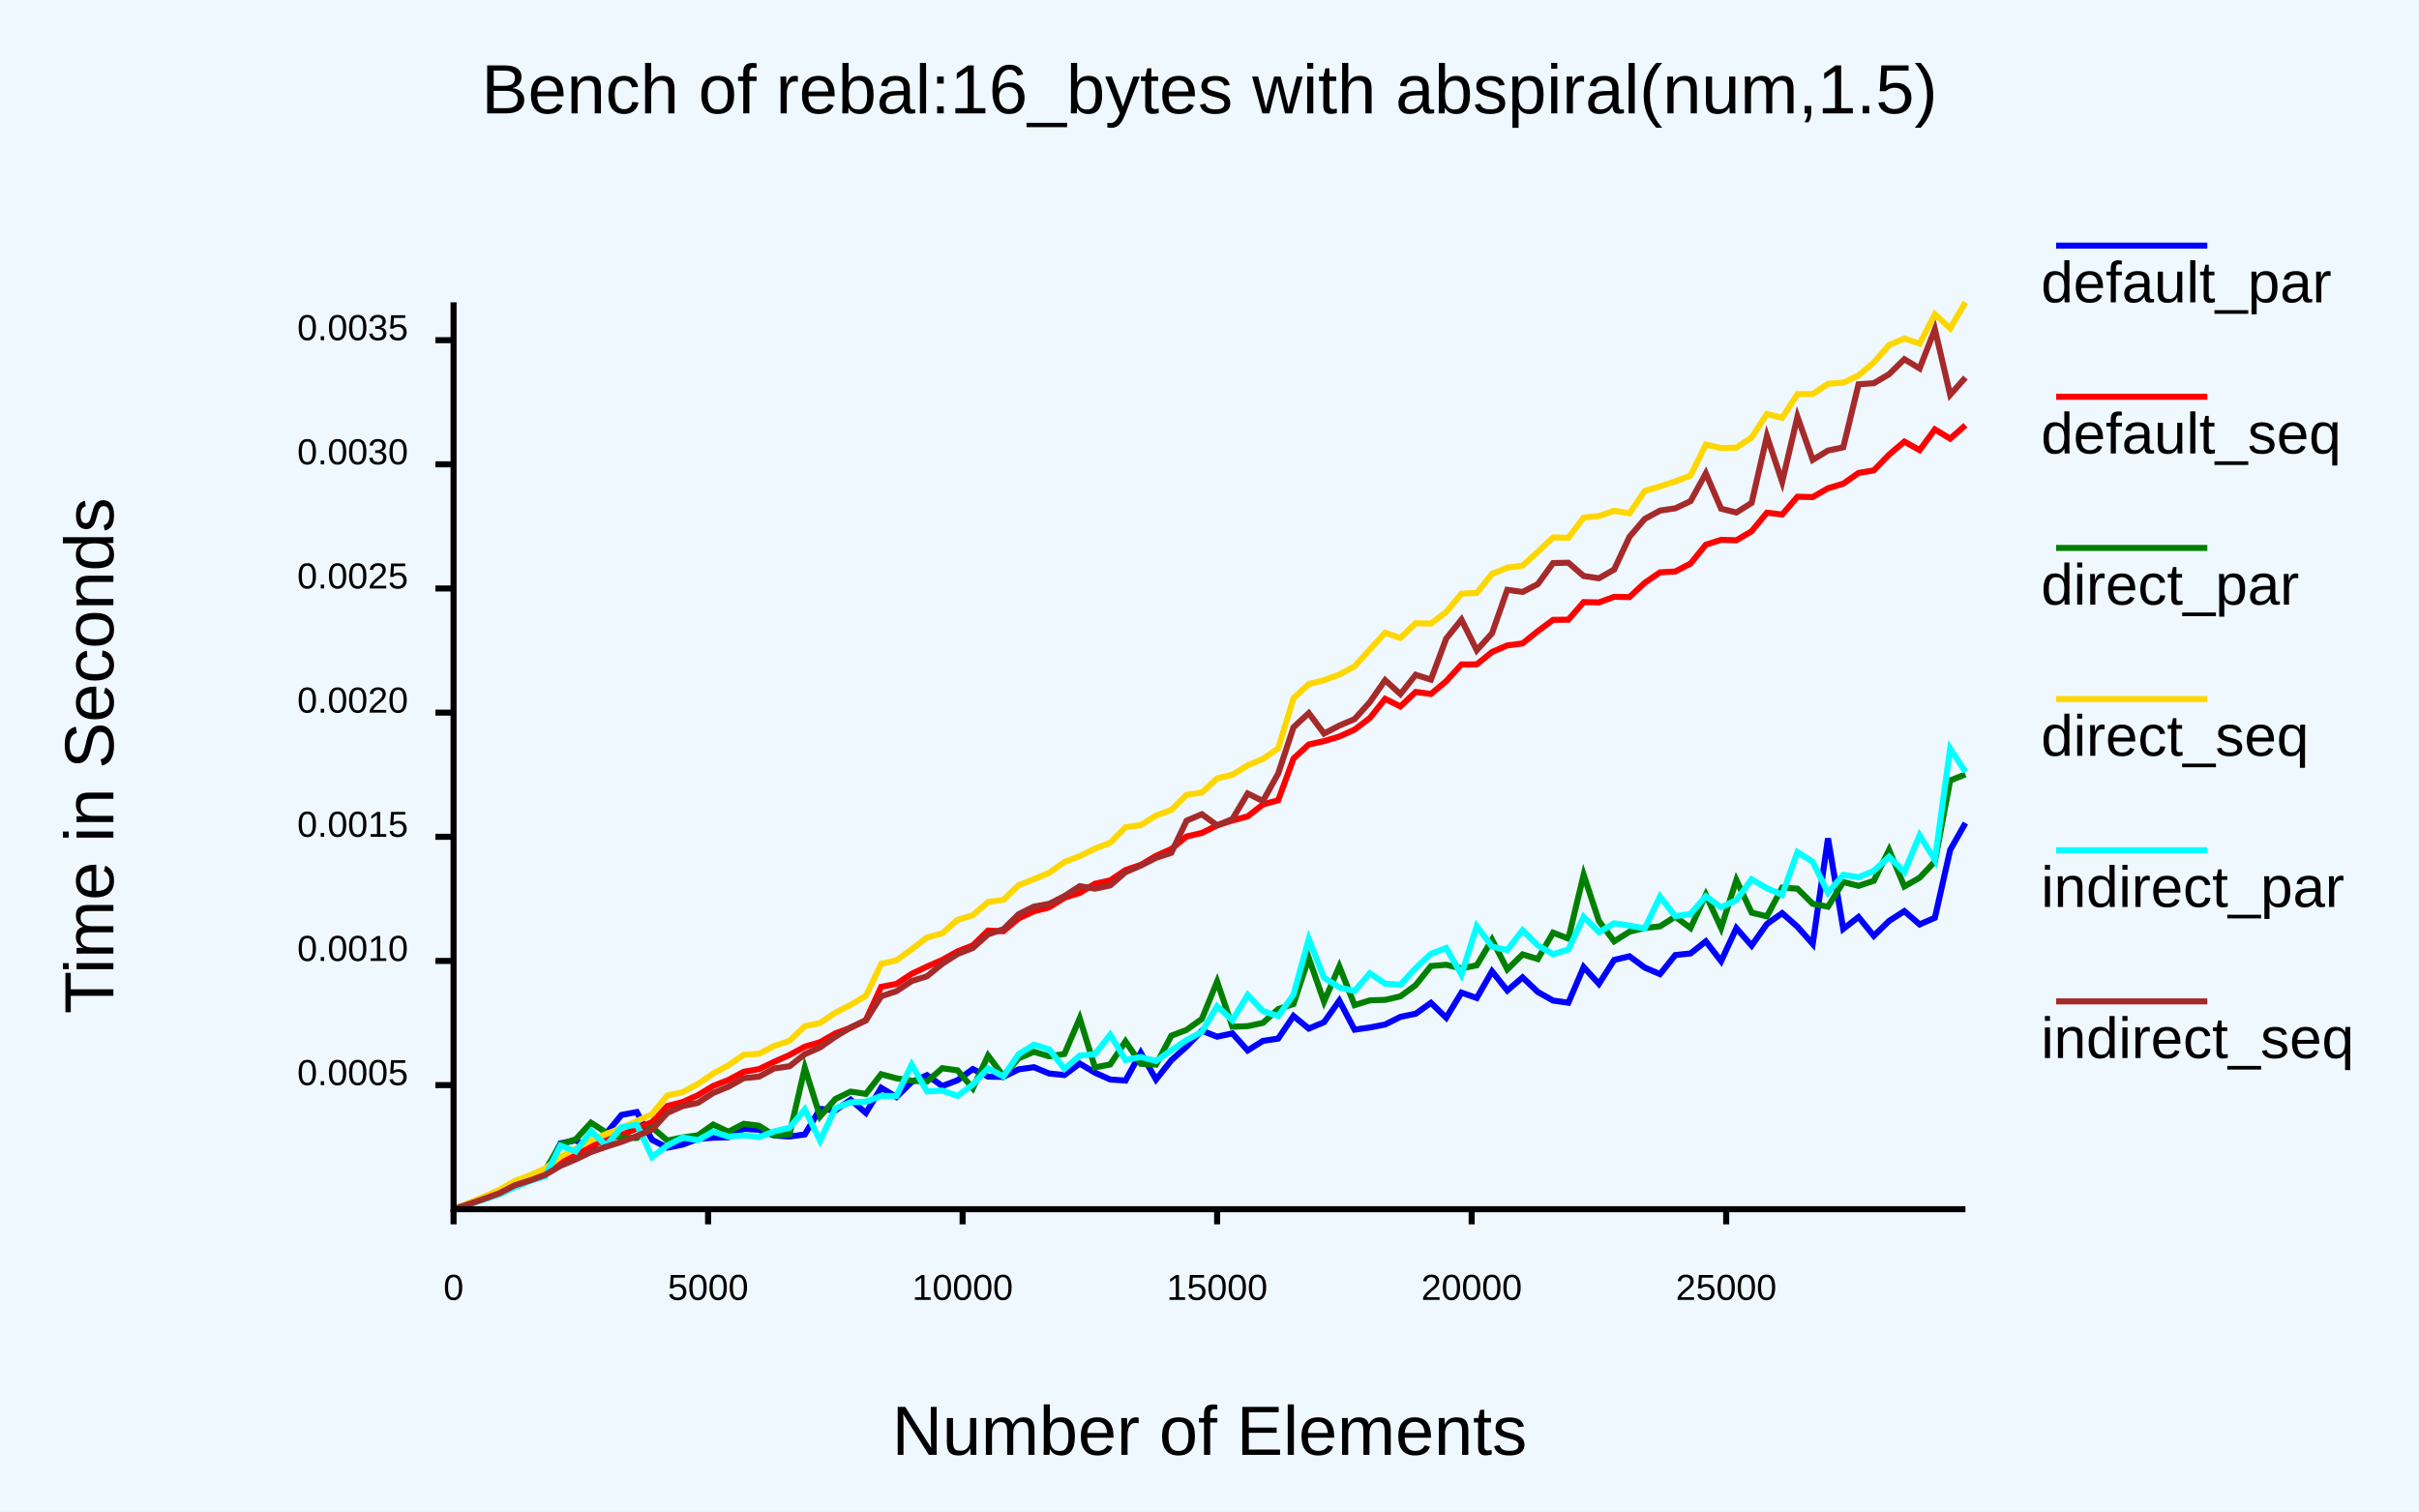
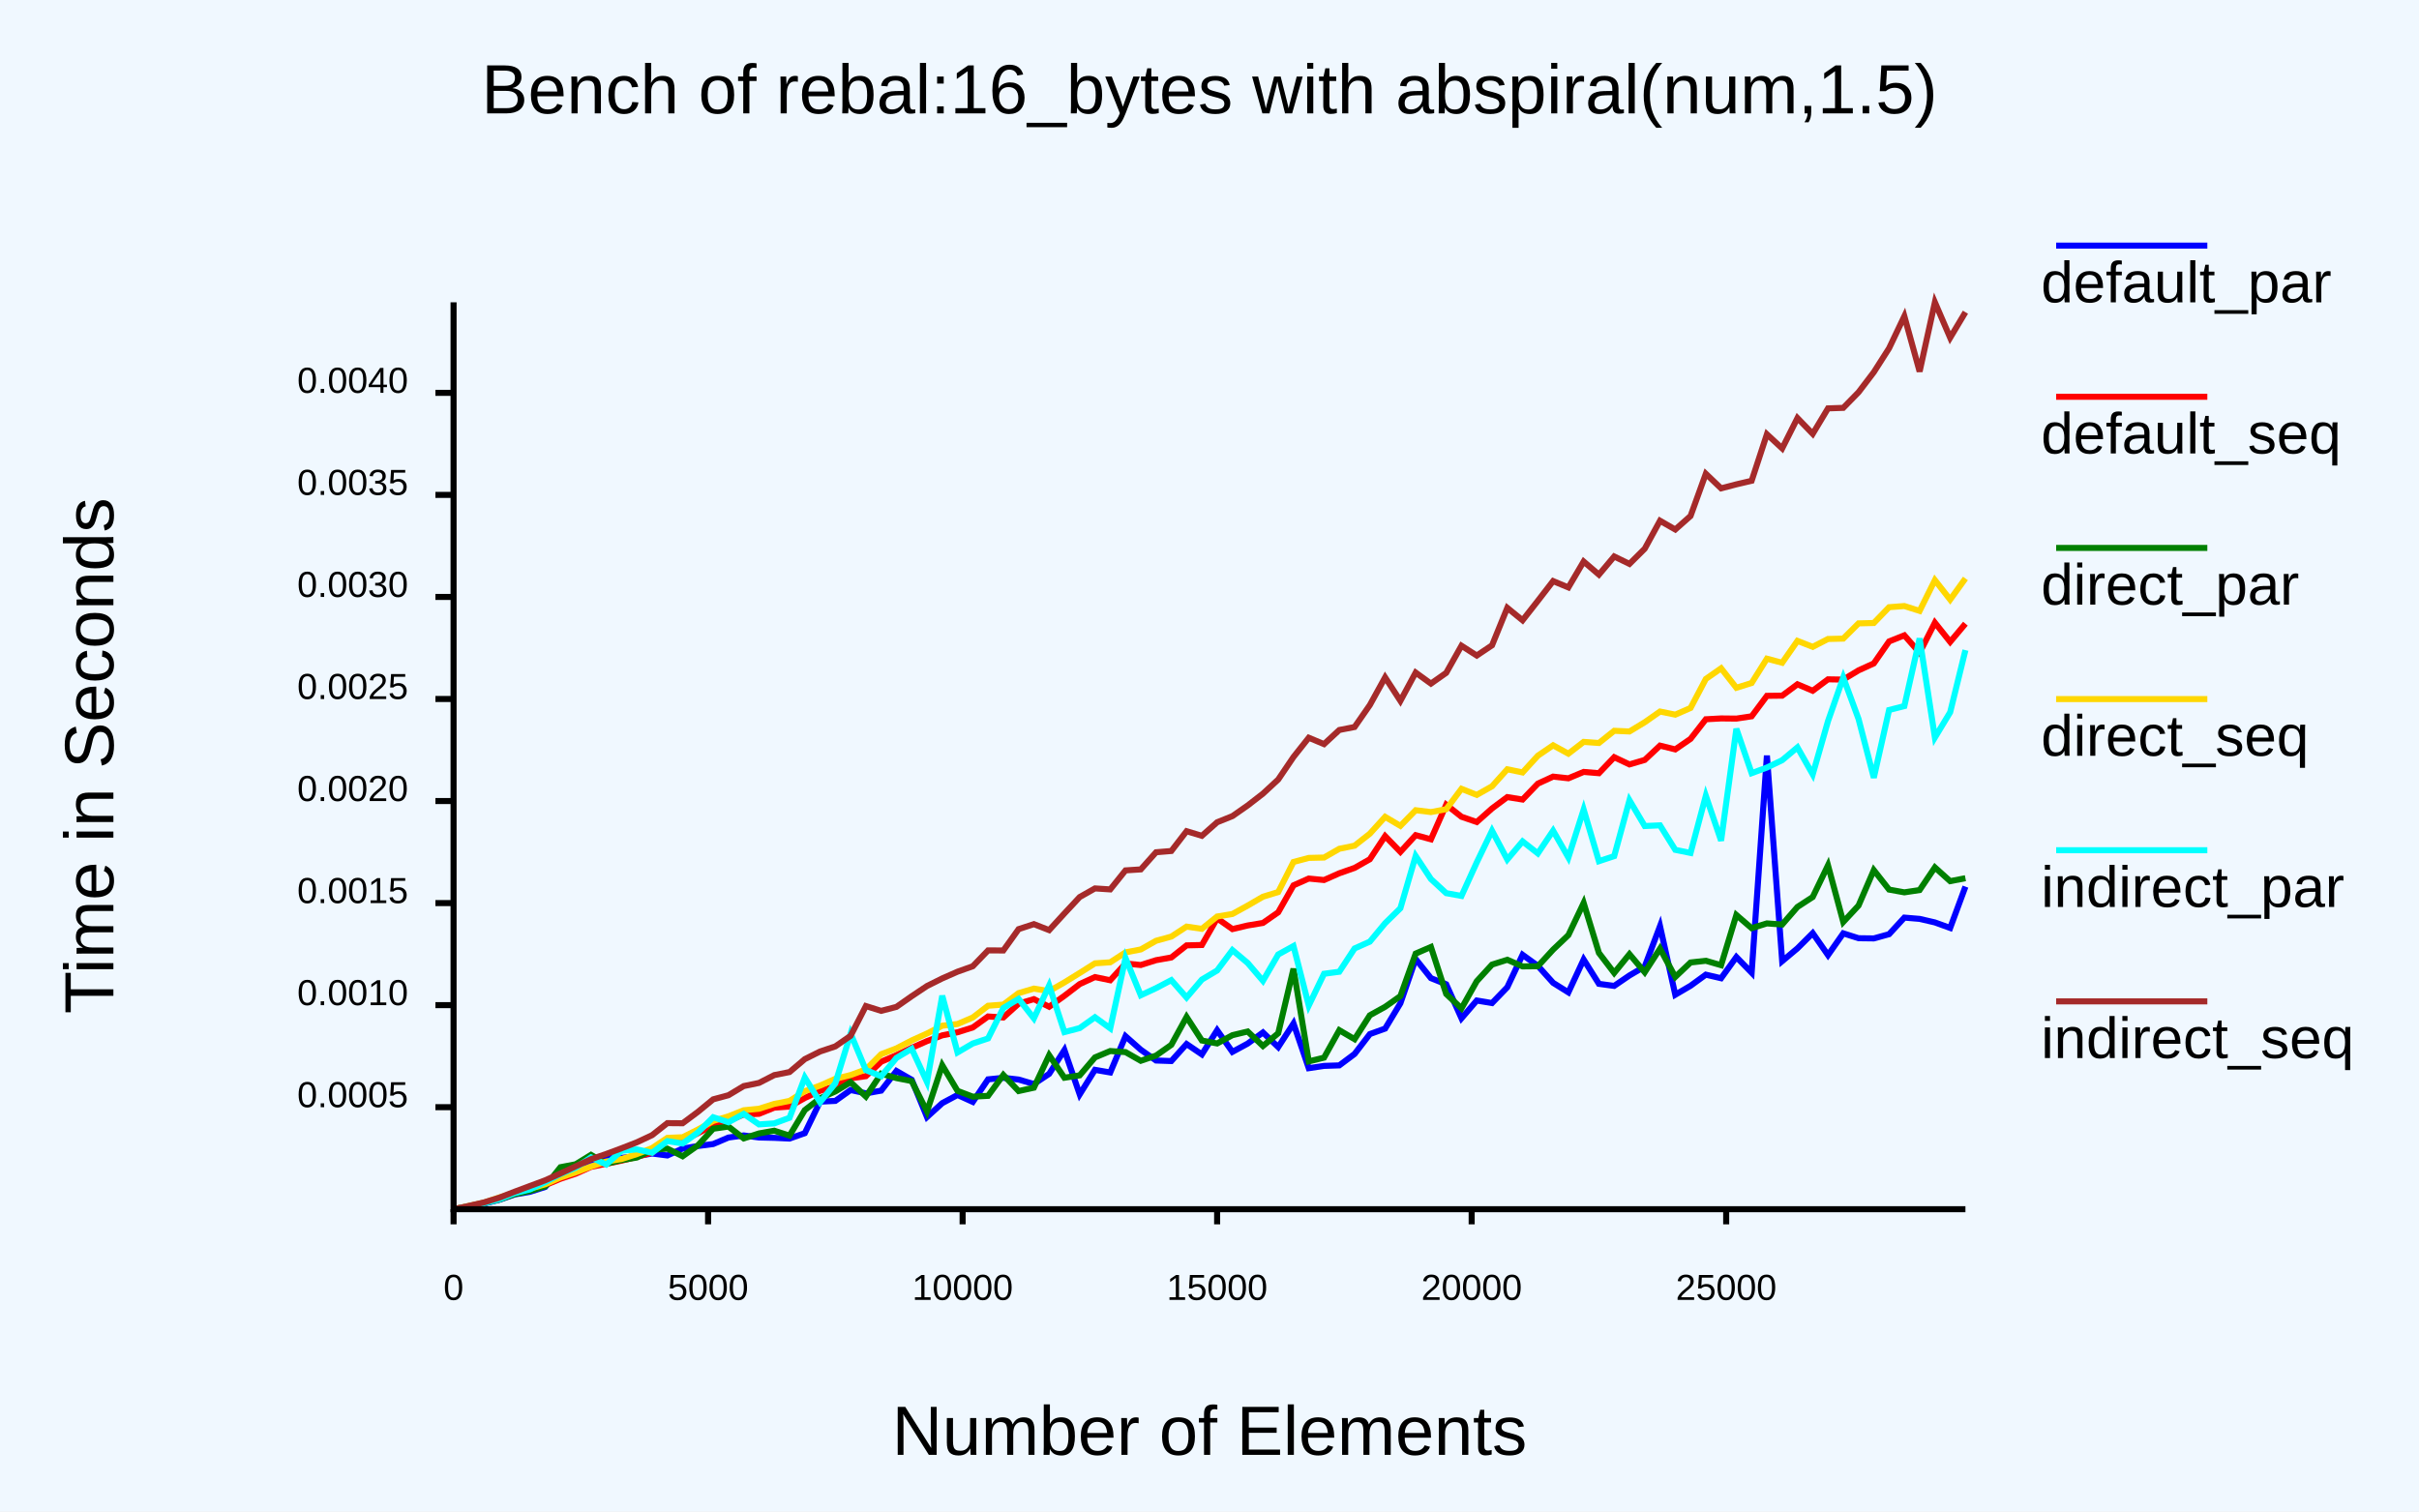
<svg xmlns="http://www.w3.org/2000/svg" class="poloto" width="800" height="500" viewBox="0 0 800 500">
  <style>.poloto {
                    font-family: "Arial";
                    stroke-width:2;
                    }
                    .poloto_text{fill: var(--poloto_fg_color,black);  }
                    .poloto_axis_lines{stroke: var(--poloto_fg_color,black);stoke-width:3;fill:none}
                    .poloto_background{fill: var(--poloto_bg_color,aliceblue); }
                    .poloto0stroke{stroke:  var(--poloto_color0,blue); }
                    .poloto1stroke{stroke:  var(--poloto_color1,red); }
                    .poloto2stroke{stroke:  var(--poloto_color2,green); }
                    .poloto3stroke{stroke:  var(--poloto_color3,gold); }
                    .poloto4stroke{stroke:  var(--poloto_color4,aqua); }
                    .poloto5stroke{stroke:  var(--poloto_color5,brown); }
                    .poloto6stroke{stroke:  var(--poloto_color6,lime); }
                    .poloto7stroke{stroke:  var(--poloto_color7,chocolate); }
                    .poloto0fill{fill:var(--poloto_color0,blue);}
                    .poloto1fill{fill:var(--poloto_color1,red);}
                    .poloto2fill{fill:var(--poloto_color2,green);}
                    .poloto3fill{fill:var(--poloto_color3,gold);}
                    .poloto4fill{fill:var(--poloto_color4,aqua);}
                    .poloto5fill{fill:var(--poloto_color5,brown);}
                    .poloto6fill{fill:var(--poloto_color6,lime);}
                    .poloto7fill{fill:var(--poloto_color7,chocolate);}</style>
  <rect class="poloto_background" fill="white" x="0" y="0" width="800" height="500" />
  <line class="poloto_axis_lines" stroke="black" x1="150" x2="150" y1="400" y2="405" />
  <text class="poloto_text" alignment-baseline="start" text-anchor="middle" x="150" y="430">0</text>
  <line class="poloto_axis_lines" stroke="black" x1="234.175" x2="234.175" y1="400" y2="405" />
  <text class="poloto_text" alignment-baseline="start" text-anchor="middle" x="234.175" y="430">5000</text>
  <line class="poloto_axis_lines" stroke="black" x1="318.35" x2="318.35" y1="400" y2="405" />
  <text class="poloto_text" alignment-baseline="start" text-anchor="middle" x="318.35" y="430">10000</text>
  <line class="poloto_axis_lines" stroke="black" x1="402.525" x2="402.525" y1="400" y2="405" />
  <text class="poloto_text" alignment-baseline="start" text-anchor="middle" x="402.525" y="430">15000</text>
  <line class="poloto_axis_lines" stroke="black" x1="486.7" x2="486.7" y1="400" y2="405" />
  <text class="poloto_text" alignment-baseline="start" text-anchor="middle" x="486.7" y="430">20000</text>
  <line class="poloto_axis_lines" stroke="black" x1="570.875" x2="570.875" y1="400" y2="405" />
  <text class="poloto_text" alignment-baseline="start" text-anchor="middle" x="570.875" y="430">25000</text>
-   <line class="poloto_axis_lines" stroke="black" x1="150" x2="144" y1="358.944" y2="358.944" />
-   <text class="poloto_text" alignment-baseline="middle" text-anchor="end" x="135" y="358.944">0.0005</text>
-   <line class="poloto_axis_lines" stroke="black" x1="150" x2="144" y1="317.874" y2="317.874" />
-   <text class="poloto_text" alignment-baseline="middle" text-anchor="end" x="135" y="317.874">0.0010</text>
-   <line class="poloto_axis_lines" stroke="black" x1="150" x2="144" y1="276.804" y2="276.804" />
-   <text class="poloto_text" alignment-baseline="middle" text-anchor="end" x="135" y="276.804">0.0015</text>
-   <line class="poloto_axis_lines" stroke="black" x1="150" x2="144" y1="235.734" y2="235.734" />
-   <text class="poloto_text" alignment-baseline="middle" text-anchor="end" x="135" y="235.734">0.0020</text>
-   <line class="poloto_axis_lines" stroke="black" x1="150" x2="144" y1="194.664" y2="194.664" />
-   <text class="poloto_text" alignment-baseline="middle" text-anchor="end" x="135" y="194.664">0.0025</text>
-   <line class="poloto_axis_lines" stroke="black" x1="150" x2="144" y1="153.595" y2="153.595" />
-   <text class="poloto_text" alignment-baseline="middle" text-anchor="end" x="135" y="153.595">0.0030</text>
-   <line class="poloto_axis_lines" stroke="black" x1="150" x2="144" y1="112.525" y2="112.525" />
-   <text class="poloto_text" alignment-baseline="middle" text-anchor="end" x="135" y="112.525">0.0035</text>
+   <line class="poloto_axis_lines" stroke="black" x1="150" x2="144" y1="366.248" y2="366.248" />
+   <text class="poloto_text" alignment-baseline="middle" text-anchor="end" x="135" y="366.248">0.0005</text>
+   <line class="poloto_axis_lines" stroke="black" x1="150" x2="144" y1="332.492" y2="332.492" />
+   <text class="poloto_text" alignment-baseline="middle" text-anchor="end" x="135" y="332.492">0.0010</text>
+   <line class="poloto_axis_lines" stroke="black" x1="150" x2="144" y1="298.735" y2="298.735" />
+   <text class="poloto_text" alignment-baseline="middle" text-anchor="end" x="135" y="298.735">0.0015</text>
+   <line class="poloto_axis_lines" stroke="black" x1="150" x2="144" y1="264.978" y2="264.978" />
+   <text class="poloto_text" alignment-baseline="middle" text-anchor="end" x="135" y="264.978">0.0020</text>
+   <line class="poloto_axis_lines" stroke="black" x1="150" x2="144" y1="231.221" y2="231.221" />
+   <text class="poloto_text" alignment-baseline="middle" text-anchor="end" x="135" y="231.221">0.0025</text>
+   <line class="poloto_axis_lines" stroke="black" x1="150" x2="144" y1="197.464" y2="197.464" />
+   <text class="poloto_text" alignment-baseline="middle" text-anchor="end" x="135" y="197.464">0.0030</text>
+   <line class="poloto_axis_lines" stroke="black" x1="150" x2="144" y1="163.708" y2="163.708" />
+   <text class="poloto_text" alignment-baseline="middle" text-anchor="end" x="135" y="163.708">0.0035</text>
+   <line class="poloto_axis_lines" stroke="black" x1="150" x2="144" y1="129.951" y2="129.951" />
+   <text class="poloto_text" alignment-baseline="middle" text-anchor="end" x="135" y="129.951">0.0040</text>
  <text class="poloto_text" alignment-baseline="middle" text-anchor="start" font-size="large" x="675" y="100">default_par</text>
  <line class="poloto0stroke" stroke="black" x1="680" x2="730" y1="81.25" y2="81.25" />
-   <polyline class="poloto0stroke" fill="none" stroke="black" points="650,272.26 644.949,281.17 639.899,303.591 634.848,305.787 629.798,301.394 624.747,304.645 619.697,309.575 614.646,303.343 609.596,307.27 604.545,277.327 599.495,312.252 594.444,306.551 589.394,302.062 584.343,305.646 579.293,312.805 574.242,307.042 569.192,317.942 564.141,311.389 559.091,315.393 554.04,315.929 548.99,322.227 543.939,320.069 538.889,316.333 533.838,317.545 528.788,325.454 523.737,319.907 518.687,331.69 513.636,330.983 508.586,328.149 503.535,323.323 498.485,327.652 493.434,321.303 488.384,330.125 483.333,328.355 478.283,336.665 473.232,331.731 468.182,335.33 463.131,336.371 458.081,338.904 453.03,339.878 447.98,340.612 442.929,331.015 437.879,338.14 432.828,340.246 427.778,336.086 422.727,343.56 417.677,344.311 412.626,347.484 407.576,341.846 402.525,342.927 397.475,340.955 392.424,346.191 387.374,350.716 382.323,357.105 377.273,348.238 372.222,357.435 367.172,357.098 362.121,354.842 357.071,351.812 352.02,355.606 346.97,355.114 341.919,353.019 336.869,353.742 331.818,356.23 326.768,356.142 321.717,353.648 316.667,357.349 311.616,359.25 306.566,355.665 301.515,357.897 296.465,362.873 291.414,359.841 286.364,368.154 281.313,363.787 276.263,367.326 271.212,366.82 266.162,375.284 261.111,375.946 256.061,375.63 251.01,373.738 245.96,373.39 240.909,376.208 235.859,376.354 230.808,376.716 225.758,378.638 220.707,379.65 215.657,377.058 210.606,367.868 205.556,368.801 200.505,374.898 195.455,379.975 190.404,377.196 185.354,378.226 180.303,388.079 175.253,389.744 170.202,391.813 165.152,394.387 160.101,396.178 155.051,398.309 150,400 " />
+   <polyline class="poloto0stroke" fill="none" stroke="black" points="650,293.289 644.949,306.959 639.899,305.133 634.848,303.961 629.798,303.539 624.747,309.026 619.697,310.421 614.646,310.356 609.596,308.745 604.545,315.941 599.495,308.672 594.444,313.71 589.394,317.948 584.343,249.935 579.293,321.766 574.242,316.577 569.192,323.595 564.141,322.413 559.091,326.087 554.04,329.051 548.99,306.354 543.939,319.718 538.889,322.676 533.838,326.13 528.788,325.448 523.737,317.401 518.687,328.268 513.636,325.109 508.586,319.486 503.535,315.838 498.485,326.575 493.434,331.809 488.384,330.969 483.333,336.844 478.283,325.59 473.232,323.564 468.182,317.242 463.131,331.881 458.081,340.255 453.03,342.068 447.98,348.644 442.929,352.422 437.879,352.592 432.828,353.355 427.778,338.563 422.727,346.37 417.677,341.53 412.626,345.211 407.576,347.952 402.525,340.793 397.475,348.79 392.424,345.359 387.374,350.987 382.323,350.81 377.273,347.241 372.222,342.772 367.172,354.767 362.121,353.896 357.071,362.023 352.02,347.36 346.97,355.225 341.919,358.59 336.869,357.105 331.818,356.53 326.768,357.044 321.717,364.508 316.667,362.211 311.616,364.911 306.566,369.504 301.515,357.171 296.465,354.266 291.414,360.777 286.364,361.67 281.313,360.568 276.263,364.17 271.212,364.415 266.162,374.841 261.111,376.631 256.061,376.391 251.01,376.273 245.96,375.592 240.909,376.294 235.859,378.443 230.808,379.095 225.758,379.933 220.707,382.223 215.657,381.58 210.606,382.435 205.556,383.017 200.505,382.933 195.455,384.379 190.404,385.536 185.354,386.773 180.303,392.643 175.253,394.248 170.202,395.11 165.152,396.869 160.101,398.127 155.051,399.106 150,400 " />
  <text class="poloto_text" alignment-baseline="middle" text-anchor="start" font-size="large" x="675" y="150">default_seq</text>
  <line class="poloto1stroke" stroke="black" x1="680" x2="730" y1="131.25" y2="131.25" />
-   <polyline class="poloto1stroke" fill="none" stroke="black" points="650,140.667 644.949,145.11 639.899,142.037 634.848,148.902 629.798,146.081 624.747,150.393 619.697,155.593 614.646,156.452 609.596,159.988 604.545,161.516 599.495,164.43 594.444,164.322 589.394,170.199 584.343,169.597 579.293,175.735 574.242,178.726 569.192,178.578 564.141,180.184 559.091,186.418 554.04,189.044 548.99,189.333 543.939,192.795 538.889,197.515 533.838,197.427 528.788,199.278 523.737,199.173 518.687,204.986 513.636,205.047 508.586,208.767 503.535,212.843 498.485,213.494 493.434,215.679 488.384,219.771 483.333,219.8 478.283,225.341 473.232,229.561 468.182,228.891 463.131,233.69 458.081,231.177 453.03,237.525 447.98,241.356 442.929,243.641 437.879,245.162 432.828,246.274 427.778,250.932 422.727,264.715 417.677,266.11 412.626,270.051 407.576,271.4 402.525,273.028 397.475,275.535 392.424,276.693 387.374,280.85 382.323,283.102 377.273,286.098 372.222,287.803 367.172,291.218 362.121,292.337 357.071,295.362 352.02,296.954 346.97,300.144 341.919,301.447 336.869,303.809 331.818,308.045 326.768,307.834 321.717,312.747 316.667,314.701 311.616,317.542 306.566,319.737 301.515,322.13 296.465,325.468 291.414,326.436 286.364,337.401 281.313,339.989 276.263,341.832 271.212,344.738 266.162,346.236 261.111,348.986 256.061,351.226 251.01,353.654 245.96,354.538 240.909,357.231 235.859,359.215 230.808,362.276 225.758,364.552 220.707,365.851 215.657,371.166 210.606,373.314 205.556,375.385 200.505,376.997 195.455,378.961 190.404,381.574 185.354,384.003 180.303,387.578 175.253,389.16 170.202,391.285 165.152,393.98 160.101,396.073 155.051,398.132 150,399.999 " />
+   <polyline class="poloto1stroke" fill="none" stroke="black" points="650,206.308 644.949,212.33 639.899,205.988 634.848,215.933 629.798,210.161 624.747,212.186 619.697,219.453 614.646,221.754 609.596,224.802 604.545,224.718 599.495,228.497 594.444,226.359 589.394,230.117 584.343,230.178 579.293,236.947 574.242,237.706 569.192,237.652 564.141,237.93 559.091,244.414 554.04,247.891 548.99,246.649 543.939,251.382 538.889,252.865 533.838,250.48 528.788,255.77 523.737,255.348 518.687,257.457 513.636,256.9 508.586,259.226 503.535,264.486 498.485,263.673 493.434,267.437 488.384,271.922 483.333,270.18 478.283,266.187 473.232,277.634 468.182,276.269 463.131,281.793 458.081,276.581 453.03,284.229 447.98,287.098 442.929,288.875 437.879,291.109 432.828,290.619 427.778,292.864 422.727,301.78 417.677,305.302 412.626,306.145 407.576,307.336 402.525,303.786 397.475,312.601 392.424,312.722 387.374,316.724 382.323,317.623 377.273,319.219 372.222,318.722 367.172,324.262 362.121,323.213 357.071,325.531 352.02,329.408 346.97,333.027 341.919,330.506 336.869,332.015 331.818,336.58 326.768,336.244 321.717,339.881 316.667,341.467 311.616,342.486 306.566,344.395 301.515,346.604 296.465,349.04 291.414,351.217 286.364,355.989 281.313,356.683 276.263,359.33 271.212,360.826 266.162,363.207 261.111,366.041 256.061,366.406 251.01,368.448 245.96,368.646 240.909,370.747 235.859,372.237 230.808,374.856 225.758,377.305 220.707,377.165 215.657,381.304 210.606,382.672 205.556,383.942 200.505,384.959 195.455,385.997 190.404,388.254 185.354,389.937 180.303,392.049 175.253,393.532 170.202,394.817 165.152,396.476 160.101,397.875 155.051,399.009 150,400 " />
  <text class="poloto_text" alignment-baseline="middle" text-anchor="start" font-size="large" x="675" y="200">direct_par</text>
  <line class="poloto2stroke" stroke="black" x1="680" x2="730" y1="181.25" y2="181.25" />
-   <polyline class="poloto2stroke" fill="none" stroke="black" points="650,256.157 644.949,258.17 639.899,284.965 634.848,290.356 629.798,293.226 624.747,281.152 619.697,291.359 614.646,293.037 609.596,291.759 604.545,299.928 599.495,298.991 594.444,293.969 589.394,293.626 584.343,303.132 579.293,301.9 574.242,291.108 569.192,306.981 564.141,295.972 559.091,306.984 554.04,303.229 548.99,306.429 543.939,306.972 538.889,308.208 533.838,311.387 528.788,304.668 523.737,289.363 518.687,310.479 513.636,308.521 508.586,317.232 503.535,315.713 498.485,320.674 493.434,310.847 488.384,319.321 483.333,320.33 478.283,319.15 473.232,319.558 468.182,325.87 463.131,329.591 458.081,330.758 453.03,330.91 447.98,332.482 442.929,319.679 437.879,331.333 432.828,316.884 427.778,332.121 422.727,333.795 417.677,338.37 412.626,339.448 407.576,339.635 402.525,324.69 397.475,337.053 392.424,340.674 387.374,342.595 382.323,352.168 377.273,351.893 372.222,344.48 367.172,352.115 362.121,353.091 357.071,336.85 352.02,348.646 346.97,349.428 341.919,347.935 336.869,350.089 331.818,355.952 326.768,349.177 321.717,360.022 316.667,354.059 311.616,353.362 306.566,357.776 301.515,357.485 296.465,356.702 291.414,355.346 286.364,361.854 281.313,361.099 276.263,363.551 271.212,369.318 266.162,353.219 261.111,375.234 256.061,375.608 251.01,372.381 245.96,371.746 240.909,374.375 235.859,372 230.808,375.566 225.758,376.253 220.707,377.291 215.657,372.908 210.606,376.426 205.556,376.376 200.505,374.658 195.455,371.384 190.404,376.872 185.354,378.556 180.303,387.095 175.253,388.884 170.202,391.134 165.152,394.024 160.101,395.983 155.051,398.195 150,399.994 " />
+   <polyline class="poloto2stroke" fill="none" stroke="black" points="650,290.499 644.949,291.483 639.899,286.937 634.848,294.422 629.798,295.183 624.747,294.271 619.697,287.834 614.646,299.553 609.596,304.986 604.545,286.241 599.495,296.722 594.444,300.014 589.394,305.824 584.343,305.455 579.293,307.027 574.242,302.671 569.192,319.279 564.141,317.816 559.091,318.38 554.04,323.165 548.99,313.801 543.939,321.622 538.889,315.628 533.838,321.835 528.788,315.227 523.737,298.689 518.687,309.327 513.636,314.128 508.586,319.627 503.535,319.681 498.485,317.48 493.434,319.083 488.384,324.581 483.333,333.57 478.283,328.8 473.232,313.251 468.182,315.44 463.131,329.504 458.081,333.054 453.03,335.845 447.98,343.755 442.929,340.789 437.879,349.866 432.828,351.099 427.778,320.441 422.727,341.786 417.677,346.007 412.626,341.211 407.576,342.431 402.525,345.169 397.475,344.196 392.424,336.397 387.374,345.623 382.323,349.182 377.273,350.902 372.222,348.029 367.172,347.674 362.121,349.788 357.071,355.722 352.02,356.511 346.97,349.059 341.919,359.807 336.869,360.914 331.818,355.585 326.768,362.499 321.717,362.772 316.667,360.852 311.616,352.381 306.566,367.669 301.515,357.614 296.465,356.62 291.414,355.181 286.364,362.725 281.313,357.991 276.263,361.045 271.212,363.3 266.162,367.211 261.111,375.657 256.061,374.034 251.01,374.934 245.96,376.574 240.909,372.663 235.859,373.378 230.808,378.888 225.758,382.482 220.707,379.955 215.657,380.385 210.606,382.908 205.556,383.752 200.505,384.945 195.455,382.024 190.404,385.126 185.354,386.101 180.303,392.395 175.253,393.958 170.202,395.014 165.152,396.803 160.101,398.023 155.051,399.048 150,399.999 " />
  <text class="poloto_text" alignment-baseline="middle" text-anchor="start" font-size="large" x="675" y="250">direct_seq</text>
  <line class="poloto3stroke" stroke="black" x1="680" x2="730" y1="231.25" y2="231.25" />
-   <polyline class="poloto3stroke" fill="none" stroke="black" points="650,100 644.949,108.623 639.899,103.978 634.848,113.687 629.798,111.987 624.747,114.133 619.697,119.899 614.646,124.204 609.596,126.573 604.545,126.956 599.495,130.351 594.444,130.36 589.394,138.244 584.343,136.944 579.293,144.746 574.242,148.073 569.192,148.222 564.141,147.077 559.091,157.281 554.04,159.244 548.99,160.888 543.939,162.382 538.889,169.831 533.838,168.947 528.788,170.71 523.737,171.2 518.687,177.896 513.636,177.774 508.586,182.535 503.535,187.108 498.485,187.78 493.434,189.842 488.384,196.149 483.333,196.389 478.283,202.426 473.232,206.285 468.182,206.154 463.131,211.048 458.081,209.334 453.03,214.837 447.98,220.414 442.929,223.143 437.879,225.008 432.828,226.287 427.778,230.969 422.727,247.518 417.677,251.054 412.626,253.175 407.576,256.272 402.525,257.486 397.475,262.177 392.424,262.889 387.374,267.935 382.323,269.757 377.273,272.921 372.222,273.663 367.172,278.765 362.121,280.717 357.071,283.211 352.02,285.138 346.97,288.706 341.919,290.827 336.869,292.813 331.818,297.667 326.768,298.362 321.717,302.762 316.667,304.264 311.616,308.744 306.566,310.115 301.515,314.008 296.465,317.668 291.414,318.831 286.364,329.404 281.313,332.409 276.263,334.99 271.212,338.39 266.162,339.453 261.111,344.295 256.061,345.98 251.01,348.583 245.96,348.907 240.909,352.394 235.859,355.126 230.808,358.558 225.758,361.286 220.707,362.358 215.657,368.508 210.606,370.866 205.556,373.125 200.505,375.111 195.455,377.153 190.404,379.95 185.354,382.573 180.303,386.529 175.253,388.801 170.202,390.654 165.152,393.598 160.101,395.834 155.051,397.977 150,399.975 " />
+   <polyline class="poloto3stroke" fill="none" stroke="black" points="650,191.345 644.949,198.344 639.899,191.903 634.848,202.081 629.798,200.471 624.747,200.863 619.697,206.084 614.646,206.208 609.596,211.248 604.545,211.373 599.495,213.973 594.444,212 589.394,219.239 584.343,217.892 579.293,225.937 574.242,227.513 569.192,221.073 564.141,224.601 559.091,234.193 554.04,236.403 548.99,235.372 543.939,238.912 538.889,241.967 533.838,241.743 528.788,245.777 523.737,245.415 518.687,249.306 513.636,246.544 508.586,249.987 503.535,255.526 498.485,254.473 493.434,260.104 488.384,262.948 483.333,260.938 478.283,267.677 473.232,268.627 468.182,268.012 463.131,273.191 458.081,270.206 453.03,275.777 447.98,279.737 442.929,280.773 437.879,283.671 432.828,283.793 427.778,285.136 422.727,295.081 417.677,296.628 412.626,299.564 407.576,302.34 402.525,303.175 397.475,307.25 392.424,306.514 387.374,309.816 382.323,311.206 377.273,314.071 372.222,315.035 367.172,318.319 362.121,318.668 357.071,321.853 352.02,324.971 346.97,327.856 341.919,327.022 336.869,328.516 331.818,332.31 326.768,332.698 321.717,336.579 316.667,338.738 311.616,339.294 306.566,341.88 301.515,344.164 296.465,346.792 291.414,348.722 286.364,353.768 281.313,355.615 276.263,356.862 271.212,359.1 266.162,360.956 261.111,364.17 256.061,365.163 251.01,366.771 245.96,367.266 240.909,369.278 235.859,370.809 230.808,373.647 225.758,376.19 220.707,376.399 215.657,379.779 210.606,381.768 205.556,383.397 200.505,384.222 195.455,385.85 190.404,387.794 185.354,389.506 180.303,391.754 175.253,393.225 170.202,394.583 165.152,396.101 160.101,397.815 155.051,398.912 150,399.989 " />
  <text class="poloto_text" alignment-baseline="middle" text-anchor="start" font-size="large" x="675" y="300">indirect_par</text>
  <line class="poloto4stroke" stroke="black" x1="680" x2="730" y1="281.25" y2="281.25" />
-   <polyline class="poloto4stroke" fill="none" stroke="black" points="650,255.326 644.949,247.586 639.899,284.483 634.848,276.3 629.798,288.45 624.747,283.402 619.697,288.09 614.646,290.162 609.596,289.392 604.545,295.293 599.495,285.073 594.444,281.883 589.394,296 584.343,293.834 579.293,290.868 574.242,297.753 569.192,300.103 564.141,296.489 559.091,302.326 554.04,303.073 548.99,296.603 543.939,307.127 538.889,306.178 533.838,305.423 528.788,308.367 523.737,303.251 518.687,314.098 513.636,315.644 508.586,312.733 503.535,307.744 498.485,314.252 493.434,313.128 488.384,306.358 483.333,322.416 478.283,313.615 473.232,315.515 468.182,320.249 463.131,325.759 458.081,325.372 453.03,321.956 447.98,327.814 442.929,326.63 437.879,323.424 432.828,310.646 427.778,329.016 422.727,336.121 417.677,334.459 412.626,329.143 407.576,337.497 402.525,332.851 397.475,341.317 392.424,344.045 387.374,347.434 382.323,350.969 377.273,349.652 372.222,350.635 367.172,342.284 362.121,348.696 357.071,349.201 352.02,353.563 346.97,347.107 341.919,345.58 336.869,348.731 331.818,356.063 326.768,353.39 321.717,358.804 316.667,362.504 311.616,360.755 306.566,361.043 301.515,352.159 296.465,362.529 291.414,362.524 286.364,364.45 281.313,364.648 276.263,366.623 271.212,377.319 266.162,366.966 261.111,373.08 256.061,374.245 251.01,376.166 245.96,375.566 240.909,375.984 235.859,374.349 230.808,377.169 225.758,376.298 220.707,378.929 215.657,382.735 210.606,372.038 205.556,372.84 200.505,378.951 195.455,374.167 190.404,380.896 185.354,378.983 180.303,389.104 175.253,390.666 170.202,392.732 165.152,395.069 160.101,396.762 155.051,398.447 150,399.997 " />
+   <polyline class="poloto4stroke" fill="none" stroke="black" points="650,215.053 644.949,235.607 639.899,243.956 634.848,211.189 629.798,233.573 624.747,234.862 619.697,257.273 614.646,237.823 609.596,224.105 604.545,238.55 599.495,256.154 594.444,247.23 589.394,251.462 584.343,253.899 579.293,255.758 574.242,241.07 569.192,278.1 564.141,263.233 559.091,282.147 554.04,281.123 548.99,273.019 543.939,273.25 538.889,264.718 533.838,283.2 528.788,284.879 523.737,267.796 518.687,283.652 513.636,274.786 508.586,282.297 503.535,278.328 498.485,284.312 493.434,274.802 488.384,285.278 483.333,296.37 478.283,295.448 473.232,290.785 468.182,283.148 463.131,300.438 458.081,305.39 453.03,311.484 447.98,313.742 442.929,321.442 437.879,322.116 432.828,332.61 427.778,312.954 422.727,315.735 417.677,324.45 412.626,318.548 407.576,314.286 402.525,321.037 397.475,324.034 392.424,329.973 387.374,324.217 382.323,326.871 377.273,329.231 372.222,316.906 367.172,340.169 362.121,336.497 357.071,340.088 352.02,341.414 346.97,325.994 341.919,336.866 336.869,330.423 331.818,333.442 326.768,343.513 321.717,345.18 316.667,348.137 311.616,329.377 306.566,357.89 301.515,346.931 296.465,349.958 291.414,356.011 286.364,353.986 281.313,341.913 276.263,358.334 271.212,364.599 266.162,356.425 261.111,369.751 256.061,371.61 251.01,371.948 245.96,368.455 240.909,371.232 235.859,369.574 230.808,374.618 225.758,378.265 220.707,377.461 215.657,381.33 210.606,380.214 205.556,380.672 200.505,385.216 195.455,382.854 190.404,386.259 185.354,388.352 180.303,391.026 175.253,393.447 170.202,394.674 165.152,396.685 160.101,398.032 155.051,399.046 150,399.998 " />
  <text class="poloto_text" alignment-baseline="middle" text-anchor="start" font-size="large" x="675" y="350">indirect_seq</text>
  <line class="poloto5stroke" stroke="black" x1="680" x2="730" y1="331.25" y2="331.25" />
-   <polyline class="poloto5stroke" fill="none" stroke="black" points="650,124.887 644.949,130.586 639.899,108.932 634.848,121.876 629.798,118.82 624.747,123.791 619.697,126.759 614.646,127.127 609.596,147.974 604.545,149.038 599.495,152.112 594.444,137.864 589.394,159.392 584.343,144.277 579.293,166.352 574.242,169.522 569.192,168.276 564.141,156.574 559.091,165.79 554.04,168.147 548.99,168.9 543.939,171.651 538.889,177.576 533.838,188.387 528.788,191.286 523.737,190.538 518.687,186.146 513.636,186.255 508.586,193.208 503.535,195.813 498.485,195.107 493.434,209.488 488.384,215.102 483.333,204.963 478.283,211.231 473.232,224.808 468.182,223.225 463.131,229.598 458.081,224.995 453.03,232.243 447.98,237.874 442.929,240.024 437.879,242.647 432.828,235.888 427.778,240.581 422.727,255.851 417.677,264.976 412.626,262.488 407.576,270.925 402.525,273.023 397.475,269.335 392.424,271.469 387.374,282.095 382.323,283.759 377.273,286.33 372.222,288.498 367.172,292.887 362.121,293.961 357.071,293.141 352.02,296.416 346.97,298.987 341.919,299.896 336.869,302.416 331.818,307.391 326.768,309.073 321.717,313.601 316.667,315.564 311.616,318.823 306.566,322.942 301.515,324.524 296.465,327.886 291.414,329.563 286.364,337.575 281.313,339.863 276.263,342.935 271.212,346.48 266.162,348.712 261.111,352.709 256.061,353.426 251.01,356.144 245.96,356.647 240.909,359.473 235.859,361.542 230.808,364.813 225.758,365.878 220.707,368.136 215.657,373.658 210.606,375.788 205.556,377.707 200.505,379.315 195.455,381.081 190.404,383.513 185.354,385.655 180.303,388.619 175.253,390.486 170.202,392.101 165.152,394.713 160.101,396.552 155.051,398.304 150,399.998 " />
+   <polyline class="poloto5stroke" fill="none" stroke="black" points="650,103.269 644.949,111.717 639.899,100 634.848,122.894 629.798,104.606 624.747,115.2 619.697,123.115 614.646,129.748 609.596,134.916 604.545,135.091 599.495,143.509 594.444,138.287 589.394,148.33 584.343,143.644 579.293,159.039 574.242,160.22 569.192,161.541 564.141,156.71 559.091,170.684 554.04,175.157 548.99,172.257 543.939,181.509 538.889,186.536 533.838,184.078 528.788,190.083 523.737,185.748 518.687,194.319 513.636,192.219 508.586,198.75 503.535,205.19 498.485,201.069 493.434,213.47 488.384,216.847 483.333,213.601 478.283,222.577 473.232,226.134 468.182,222.479 463.131,231.848 458.081,224.072 453.03,233.225 447.98,240.489 442.929,241.474 437.879,246.151 432.828,244.039 427.778,250.402 422.727,257.851 417.677,262.531 412.626,266.442 407.576,269.968 402.525,271.997 397.475,276.483 392.424,274.955 387.374,281.502 382.323,281.922 377.273,287.591 372.222,287.917 367.172,294.21 362.121,293.882 357.071,296.737 352.02,302.156 346.97,307.68 341.919,305.701 336.869,307.354 331.818,314.41 326.768,314.384 321.717,319.627 316.667,321.43 311.616,323.653 306.566,326.169 301.515,329.539 296.465,333.07 291.414,334.387 286.364,332.795 281.313,342.635 276.263,346.135 271.212,347.828 266.162,350.349 261.111,354.628 256.061,355.635 251.01,358.223 245.96,359.266 240.909,362.292 235.859,363.654 230.808,367.795 225.758,371.565 220.707,371.52 215.657,375.505 210.606,377.871 205.556,379.839 200.505,381.717 195.455,383.452 190.404,385.802 185.354,388.171 180.303,390.437 175.253,392.318 170.202,394.204 165.152,396.175 160.101,397.741 155.051,398.902 150,399.999 " />
  <text class="poloto_text" alignment-baseline="start" text-anchor="middle" font-size="x-large" x="400" y="37.5">Bench of rebal:16_bytes with abspiral(num,1.5)</text>
  <text class="poloto_text" alignment-baseline="start" text-anchor="middle" font-size="x-large" x="400" y="481.25">Number of Elements</text>
  <text class="poloto_text" alignment-baseline="start" text-anchor="middle" font-size="x-large" transform="rotate(-90,37.5,250)" x="37.5" y="250">Time in Seconds</text>
  <path stroke="black" fill="none" class="poloto_axis_lines" d=" M 150 100 L 150 400 L 650 400" />
</svg>
